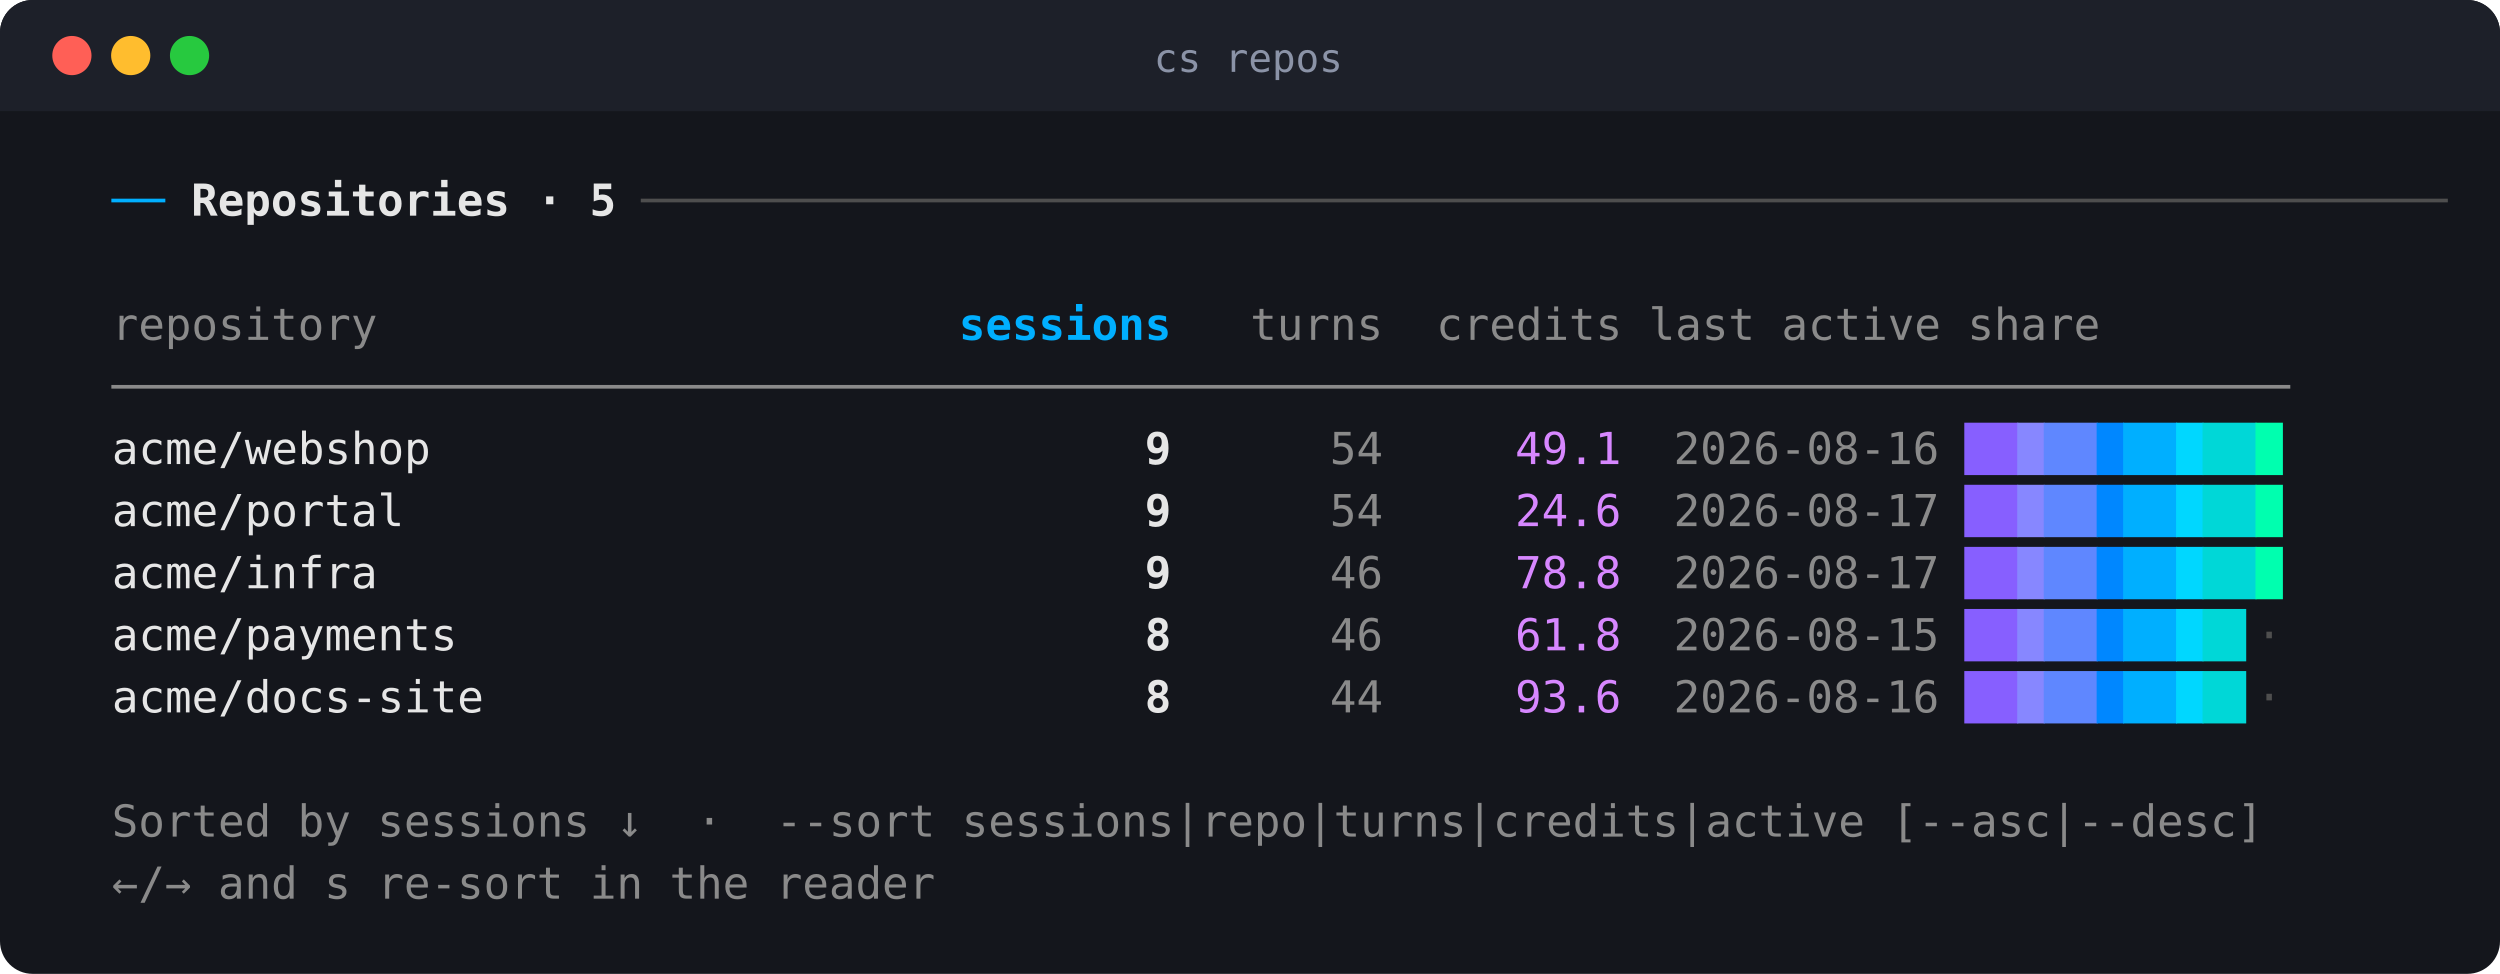
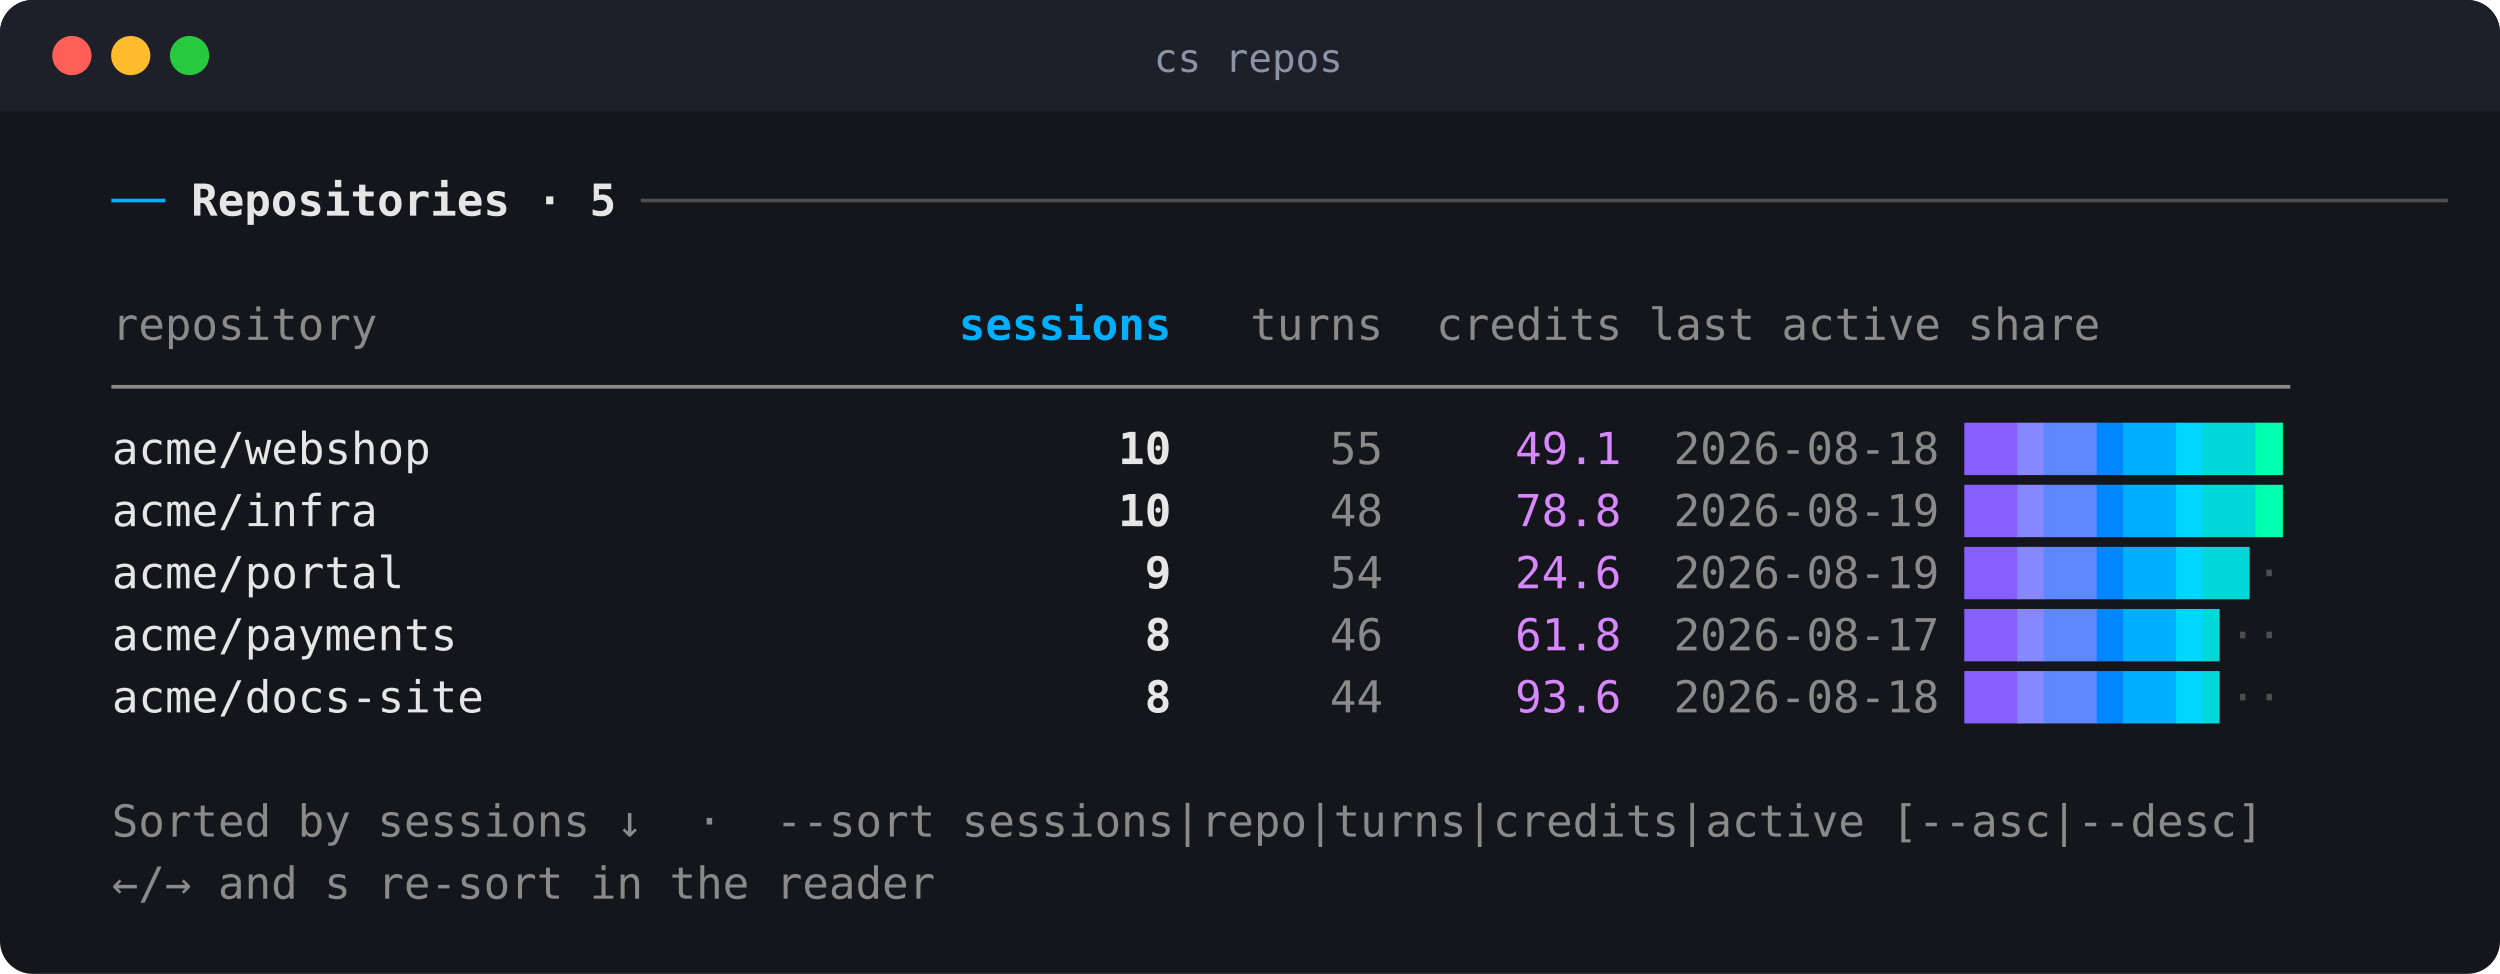
<svg xmlns="http://www.w3.org/2000/svg" width="765" height="298" viewBox="0 0 765 298" role="img" aria-label="cs repos">
  <rect width="765" height="298" rx="10" fill="#14161c" />
  <rect width="765" height="34.0" rx="10" fill="#1d2029" />
  <rect y="24.0" width="765" height="10" fill="#1d2029" />
  <circle cx="22" cy="17" r="6" fill="#ff5f56" />
  <circle cx="40" cy="17" r="6" fill="#ffbd2e" />
  <circle cx="58" cy="17" r="6" fill="#27c93f" />
  <text x="382" y="22" fill="#8b93a7" font-size="12" text-anchor="middle" font-family="ui-monospace,SFMono-Regular,Menlo,Consolas,monospace">cs repos</text>
  <g font-family="ui-monospace,SFMono-Regular,Menlo,Consolas,'DejaVu Sans Mono',monospace" font-size="13.5">
    <text x="34.2" y="66.0" fill="#00afff" textLength="16.2" lengthAdjust="spacingAndGlyphs" xml:space="preserve">──</text>
    <text x="58.5" y="66.0" fill="#e6e6e6" font-weight="600" textLength="129.6" lengthAdjust="spacingAndGlyphs" xml:space="preserve">Repositories · 5</text>
    <text x="196.2" y="66.0" fill="#4e4e4e" textLength="550.8" lengthAdjust="spacingAndGlyphs" xml:space="preserve">────────────────────────────────────────────────────────────────────</text>
    <text x="34.2" y="104.0" fill="#8a8a8a" textLength="259.2" lengthAdjust="spacingAndGlyphs" xml:space="preserve">repository                      </text>
    <text x="293.4" y="104.0" fill="#00afff" font-weight="600" textLength="64.8" lengthAdjust="spacingAndGlyphs" xml:space="preserve">sessions</text>
    <text x="358.2" y="104.0" fill="#8a8a8a" textLength="340.2" lengthAdjust="spacingAndGlyphs" xml:space="preserve">   turns  credits last active share       </text>
    <text x="34.2" y="123.0" fill="#8a8a8a" textLength="664.2" lengthAdjust="spacingAndGlyphs" xml:space="preserve">──────────────────────────────────────────────────────────────────────────────────</text>
    <text x="18.0" y="142.0" fill="#e6e6e6" textLength="275.4" lengthAdjust="spacingAndGlyphs" xml:space="preserve">  acme/webshop                    </text>
-     <text x="293.4" y="142.0" fill="#e6e6e6" font-weight="600" textLength="64.8" lengthAdjust="spacingAndGlyphs" xml:space="preserve">       9</text>
-     <text x="366.3" y="142.0" fill="#8a8a8a" textLength="56.7" lengthAdjust="spacingAndGlyphs" xml:space="preserve">     54</text>
+     <text x="293.4" y="142.0" fill="#e6e6e6" font-weight="600" textLength="64.8" lengthAdjust="spacingAndGlyphs" xml:space="preserve">      10</text>
+     <text x="366.3" y="142.0" fill="#8a8a8a" textLength="56.7" lengthAdjust="spacingAndGlyphs" xml:space="preserve">     55</text>
    <text x="431.1" y="142.0" fill="#d787ff" textLength="64.8" lengthAdjust="spacingAndGlyphs" xml:space="preserve">    49.1</text>
-     <text x="504.0" y="142.0" fill="#8a8a8a" textLength="89.1" lengthAdjust="spacingAndGlyphs" xml:space="preserve"> 2026-08-16</text>
+     <text x="504.0" y="142.0" fill="#8a8a8a" textLength="89.1" lengthAdjust="spacingAndGlyphs" xml:space="preserve"> 2026-08-18</text>
    <text x="601.2" y="142.0" fill="#875fff" textLength="16.2" lengthAdjust="spacingAndGlyphs" xml:space="preserve">██</text>
    <text x="617.4" y="142.0" fill="#8787ff" textLength="8.1" lengthAdjust="spacingAndGlyphs" xml:space="preserve">█</text>
    <text x="625.5" y="142.0" fill="#5f87ff" textLength="16.2" lengthAdjust="spacingAndGlyphs" xml:space="preserve">██</text>
    <text x="641.7" y="142.0" fill="#0087ff" textLength="8.1" lengthAdjust="spacingAndGlyphs" xml:space="preserve">█</text>
    <text x="649.8" y="142.0" fill="#00afff" textLength="16.2" lengthAdjust="spacingAndGlyphs" xml:space="preserve">██</text>
    <text x="666.0" y="142.0" fill="#00d7ff" textLength="8.1" lengthAdjust="spacingAndGlyphs" xml:space="preserve">█</text>
    <text x="674.1" y="142.0" fill="#00d7d7" textLength="16.2" lengthAdjust="spacingAndGlyphs" xml:space="preserve">██</text>
    <text x="690.3" y="142.0" fill="#00ffaf" textLength="8.1" lengthAdjust="spacingAndGlyphs" xml:space="preserve">█</text>
-     <text x="18.0" y="161.0" fill="#e6e6e6" textLength="275.4" lengthAdjust="spacingAndGlyphs" xml:space="preserve">  acme/portal                     </text>
-     <text x="293.4" y="161.0" fill="#e6e6e6" font-weight="600" textLength="64.8" lengthAdjust="spacingAndGlyphs" xml:space="preserve">       9</text>
-     <text x="366.3" y="161.0" fill="#8a8a8a" textLength="56.7" lengthAdjust="spacingAndGlyphs" xml:space="preserve">     54</text>
-     <text x="431.1" y="161.0" fill="#d787ff" textLength="64.8" lengthAdjust="spacingAndGlyphs" xml:space="preserve">    24.6</text>
-     <text x="504.0" y="161.0" fill="#8a8a8a" textLength="89.1" lengthAdjust="spacingAndGlyphs" xml:space="preserve"> 2026-08-17</text>
+     <text x="18.0" y="161.0" fill="#e6e6e6" textLength="275.4" lengthAdjust="spacingAndGlyphs" xml:space="preserve">  acme/infra                      </text>
+     <text x="293.4" y="161.0" fill="#e6e6e6" font-weight="600" textLength="64.8" lengthAdjust="spacingAndGlyphs" xml:space="preserve">      10</text>
+     <text x="366.3" y="161.0" fill="#8a8a8a" textLength="56.7" lengthAdjust="spacingAndGlyphs" xml:space="preserve">     48</text>
+     <text x="431.1" y="161.0" fill="#d787ff" textLength="64.8" lengthAdjust="spacingAndGlyphs" xml:space="preserve">    78.8</text>
+     <text x="504.0" y="161.0" fill="#8a8a8a" textLength="89.1" lengthAdjust="spacingAndGlyphs" xml:space="preserve"> 2026-08-19</text>
    <text x="601.2" y="161.0" fill="#875fff" textLength="16.2" lengthAdjust="spacingAndGlyphs" xml:space="preserve">██</text>
    <text x="617.4" y="161.0" fill="#8787ff" textLength="8.1" lengthAdjust="spacingAndGlyphs" xml:space="preserve">█</text>
    <text x="625.5" y="161.0" fill="#5f87ff" textLength="16.2" lengthAdjust="spacingAndGlyphs" xml:space="preserve">██</text>
    <text x="641.7" y="161.0" fill="#0087ff" textLength="8.1" lengthAdjust="spacingAndGlyphs" xml:space="preserve">█</text>
    <text x="649.8" y="161.0" fill="#00afff" textLength="16.2" lengthAdjust="spacingAndGlyphs" xml:space="preserve">██</text>
    <text x="666.0" y="161.0" fill="#00d7ff" textLength="8.1" lengthAdjust="spacingAndGlyphs" xml:space="preserve">█</text>
    <text x="674.1" y="161.0" fill="#00d7d7" textLength="16.2" lengthAdjust="spacingAndGlyphs" xml:space="preserve">██</text>
    <text x="690.3" y="161.0" fill="#00ffaf" textLength="8.1" lengthAdjust="spacingAndGlyphs" xml:space="preserve">█</text>
-     <text x="18.0" y="180.0" fill="#e6e6e6" textLength="275.4" lengthAdjust="spacingAndGlyphs" xml:space="preserve">  acme/infra                      </text>
+     <text x="18.0" y="180.0" fill="#e6e6e6" textLength="275.4" lengthAdjust="spacingAndGlyphs" xml:space="preserve">  acme/portal                     </text>
    <text x="293.4" y="180.0" fill="#e6e6e6" font-weight="600" textLength="64.8" lengthAdjust="spacingAndGlyphs" xml:space="preserve">       9</text>
-     <text x="366.3" y="180.0" fill="#8a8a8a" textLength="56.7" lengthAdjust="spacingAndGlyphs" xml:space="preserve">     46</text>
-     <text x="431.1" y="180.0" fill="#d787ff" textLength="64.8" lengthAdjust="spacingAndGlyphs" xml:space="preserve">    78.8</text>
-     <text x="504.0" y="180.0" fill="#8a8a8a" textLength="89.1" lengthAdjust="spacingAndGlyphs" xml:space="preserve"> 2026-08-17</text>
+     <text x="366.3" y="180.0" fill="#8a8a8a" textLength="56.7" lengthAdjust="spacingAndGlyphs" xml:space="preserve">     54</text>
+     <text x="431.1" y="180.0" fill="#d787ff" textLength="64.8" lengthAdjust="spacingAndGlyphs" xml:space="preserve">    24.6</text>
+     <text x="504.0" y="180.0" fill="#8a8a8a" textLength="89.1" lengthAdjust="spacingAndGlyphs" xml:space="preserve"> 2026-08-19</text>
    <text x="601.2" y="180.0" fill="#875fff" textLength="16.2" lengthAdjust="spacingAndGlyphs" xml:space="preserve">██</text>
    <text x="617.4" y="180.0" fill="#8787ff" textLength="8.1" lengthAdjust="spacingAndGlyphs" xml:space="preserve">█</text>
    <text x="625.5" y="180.0" fill="#5f87ff" textLength="16.2" lengthAdjust="spacingAndGlyphs" xml:space="preserve">██</text>
    <text x="641.7" y="180.0" fill="#0087ff" textLength="8.1" lengthAdjust="spacingAndGlyphs" xml:space="preserve">█</text>
    <text x="649.8" y="180.0" fill="#00afff" textLength="16.2" lengthAdjust="spacingAndGlyphs" xml:space="preserve">██</text>
    <text x="666.0" y="180.0" fill="#00d7ff" textLength="8.1" lengthAdjust="spacingAndGlyphs" xml:space="preserve">█</text>
-     <text x="674.1" y="180.0" fill="#00d7d7" textLength="16.2" lengthAdjust="spacingAndGlyphs" xml:space="preserve">██</text>
-     <text x="690.3" y="180.0" fill="#00ffaf" textLength="8.1" lengthAdjust="spacingAndGlyphs" xml:space="preserve">█</text>
+     <text x="674.1" y="180.0" fill="#00d7d7" textLength="16.2" lengthAdjust="spacingAndGlyphs" xml:space="preserve">█▊</text>
+     <text x="690.3" y="180.0" fill="#4e4e4e" textLength="8.1" lengthAdjust="spacingAndGlyphs" xml:space="preserve">·</text>
    <text x="18.0" y="199.0" fill="#e6e6e6" textLength="275.4" lengthAdjust="spacingAndGlyphs" xml:space="preserve">  acme/payments                   </text>
    <text x="293.4" y="199.0" fill="#e6e6e6" font-weight="600" textLength="64.8" lengthAdjust="spacingAndGlyphs" xml:space="preserve">       8</text>
    <text x="366.3" y="199.0" fill="#8a8a8a" textLength="56.7" lengthAdjust="spacingAndGlyphs" xml:space="preserve">     46</text>
    <text x="431.1" y="199.0" fill="#d787ff" textLength="64.8" lengthAdjust="spacingAndGlyphs" xml:space="preserve">    61.8</text>
-     <text x="504.0" y="199.0" fill="#8a8a8a" textLength="89.1" lengthAdjust="spacingAndGlyphs" xml:space="preserve"> 2026-08-15</text>
+     <text x="504.0" y="199.0" fill="#8a8a8a" textLength="89.1" lengthAdjust="spacingAndGlyphs" xml:space="preserve"> 2026-08-17</text>
    <text x="601.2" y="199.0" fill="#875fff" textLength="16.2" lengthAdjust="spacingAndGlyphs" xml:space="preserve">██</text>
    <text x="617.4" y="199.0" fill="#8787ff" textLength="8.1" lengthAdjust="spacingAndGlyphs" xml:space="preserve">█</text>
    <text x="625.5" y="199.0" fill="#5f87ff" textLength="16.2" lengthAdjust="spacingAndGlyphs" xml:space="preserve">██</text>
    <text x="641.7" y="199.0" fill="#0087ff" textLength="8.1" lengthAdjust="spacingAndGlyphs" xml:space="preserve">█</text>
    <text x="649.8" y="199.0" fill="#00afff" textLength="16.2" lengthAdjust="spacingAndGlyphs" xml:space="preserve">██</text>
    <text x="666.0" y="199.0" fill="#00d7ff" textLength="8.1" lengthAdjust="spacingAndGlyphs" xml:space="preserve">█</text>
-     <text x="674.1" y="199.0" fill="#00d7d7" textLength="16.2" lengthAdjust="spacingAndGlyphs" xml:space="preserve">█▋</text>
-     <text x="690.3" y="199.0" fill="#4e4e4e" textLength="8.1" lengthAdjust="spacingAndGlyphs" xml:space="preserve">·</text>
+     <text x="674.1" y="199.0" fill="#00d7d7" textLength="8.1" lengthAdjust="spacingAndGlyphs" xml:space="preserve">▋</text>
+     <text x="682.2" y="199.0" fill="#4e4e4e" textLength="16.2" lengthAdjust="spacingAndGlyphs" xml:space="preserve">··</text>
    <text x="18.0" y="218.0" fill="#e6e6e6" textLength="275.4" lengthAdjust="spacingAndGlyphs" xml:space="preserve">  acme/docs-site                  </text>
    <text x="293.4" y="218.0" fill="#e6e6e6" font-weight="600" textLength="64.8" lengthAdjust="spacingAndGlyphs" xml:space="preserve">       8</text>
    <text x="366.3" y="218.0" fill="#8a8a8a" textLength="56.7" lengthAdjust="spacingAndGlyphs" xml:space="preserve">     44</text>
    <text x="431.1" y="218.0" fill="#d787ff" textLength="64.8" lengthAdjust="spacingAndGlyphs" xml:space="preserve">    93.6</text>
-     <text x="504.0" y="218.0" fill="#8a8a8a" textLength="89.1" lengthAdjust="spacingAndGlyphs" xml:space="preserve"> 2026-08-16</text>
+     <text x="504.0" y="218.0" fill="#8a8a8a" textLength="89.1" lengthAdjust="spacingAndGlyphs" xml:space="preserve"> 2026-08-18</text>
    <text x="601.2" y="218.0" fill="#875fff" textLength="16.2" lengthAdjust="spacingAndGlyphs" xml:space="preserve">██</text>
    <text x="617.4" y="218.0" fill="#8787ff" textLength="8.1" lengthAdjust="spacingAndGlyphs" xml:space="preserve">█</text>
    <text x="625.5" y="218.0" fill="#5f87ff" textLength="16.2" lengthAdjust="spacingAndGlyphs" xml:space="preserve">██</text>
    <text x="641.7" y="218.0" fill="#0087ff" textLength="8.1" lengthAdjust="spacingAndGlyphs" xml:space="preserve">█</text>
    <text x="649.8" y="218.0" fill="#00afff" textLength="16.2" lengthAdjust="spacingAndGlyphs" xml:space="preserve">██</text>
    <text x="666.0" y="218.0" fill="#00d7ff" textLength="8.1" lengthAdjust="spacingAndGlyphs" xml:space="preserve">█</text>
-     <text x="674.1" y="218.0" fill="#00d7d7" textLength="16.2" lengthAdjust="spacingAndGlyphs" xml:space="preserve">█▋</text>
-     <text x="690.3" y="218.0" fill="#4e4e4e" textLength="8.1" lengthAdjust="spacingAndGlyphs" xml:space="preserve">·</text>
+     <text x="674.1" y="218.0" fill="#00d7d7" textLength="8.1" lengthAdjust="spacingAndGlyphs" xml:space="preserve">▋</text>
+     <text x="682.2" y="218.0" fill="#4e4e4e" textLength="16.2" lengthAdjust="spacingAndGlyphs" xml:space="preserve">··</text>
    <text x="34.2" y="256.0" fill="#8a8a8a" textLength="656.1" lengthAdjust="spacingAndGlyphs" xml:space="preserve">Sorted by sessions ↓  ·  --sort sessions|repo|turns|credits|active [--asc|--desc]</text>
    <text x="34.2" y="275.0" fill="#8a8a8a" textLength="251.1" lengthAdjust="spacingAndGlyphs" xml:space="preserve">←/→ and s re-sort in the reader</text>
  </g>
</svg>
